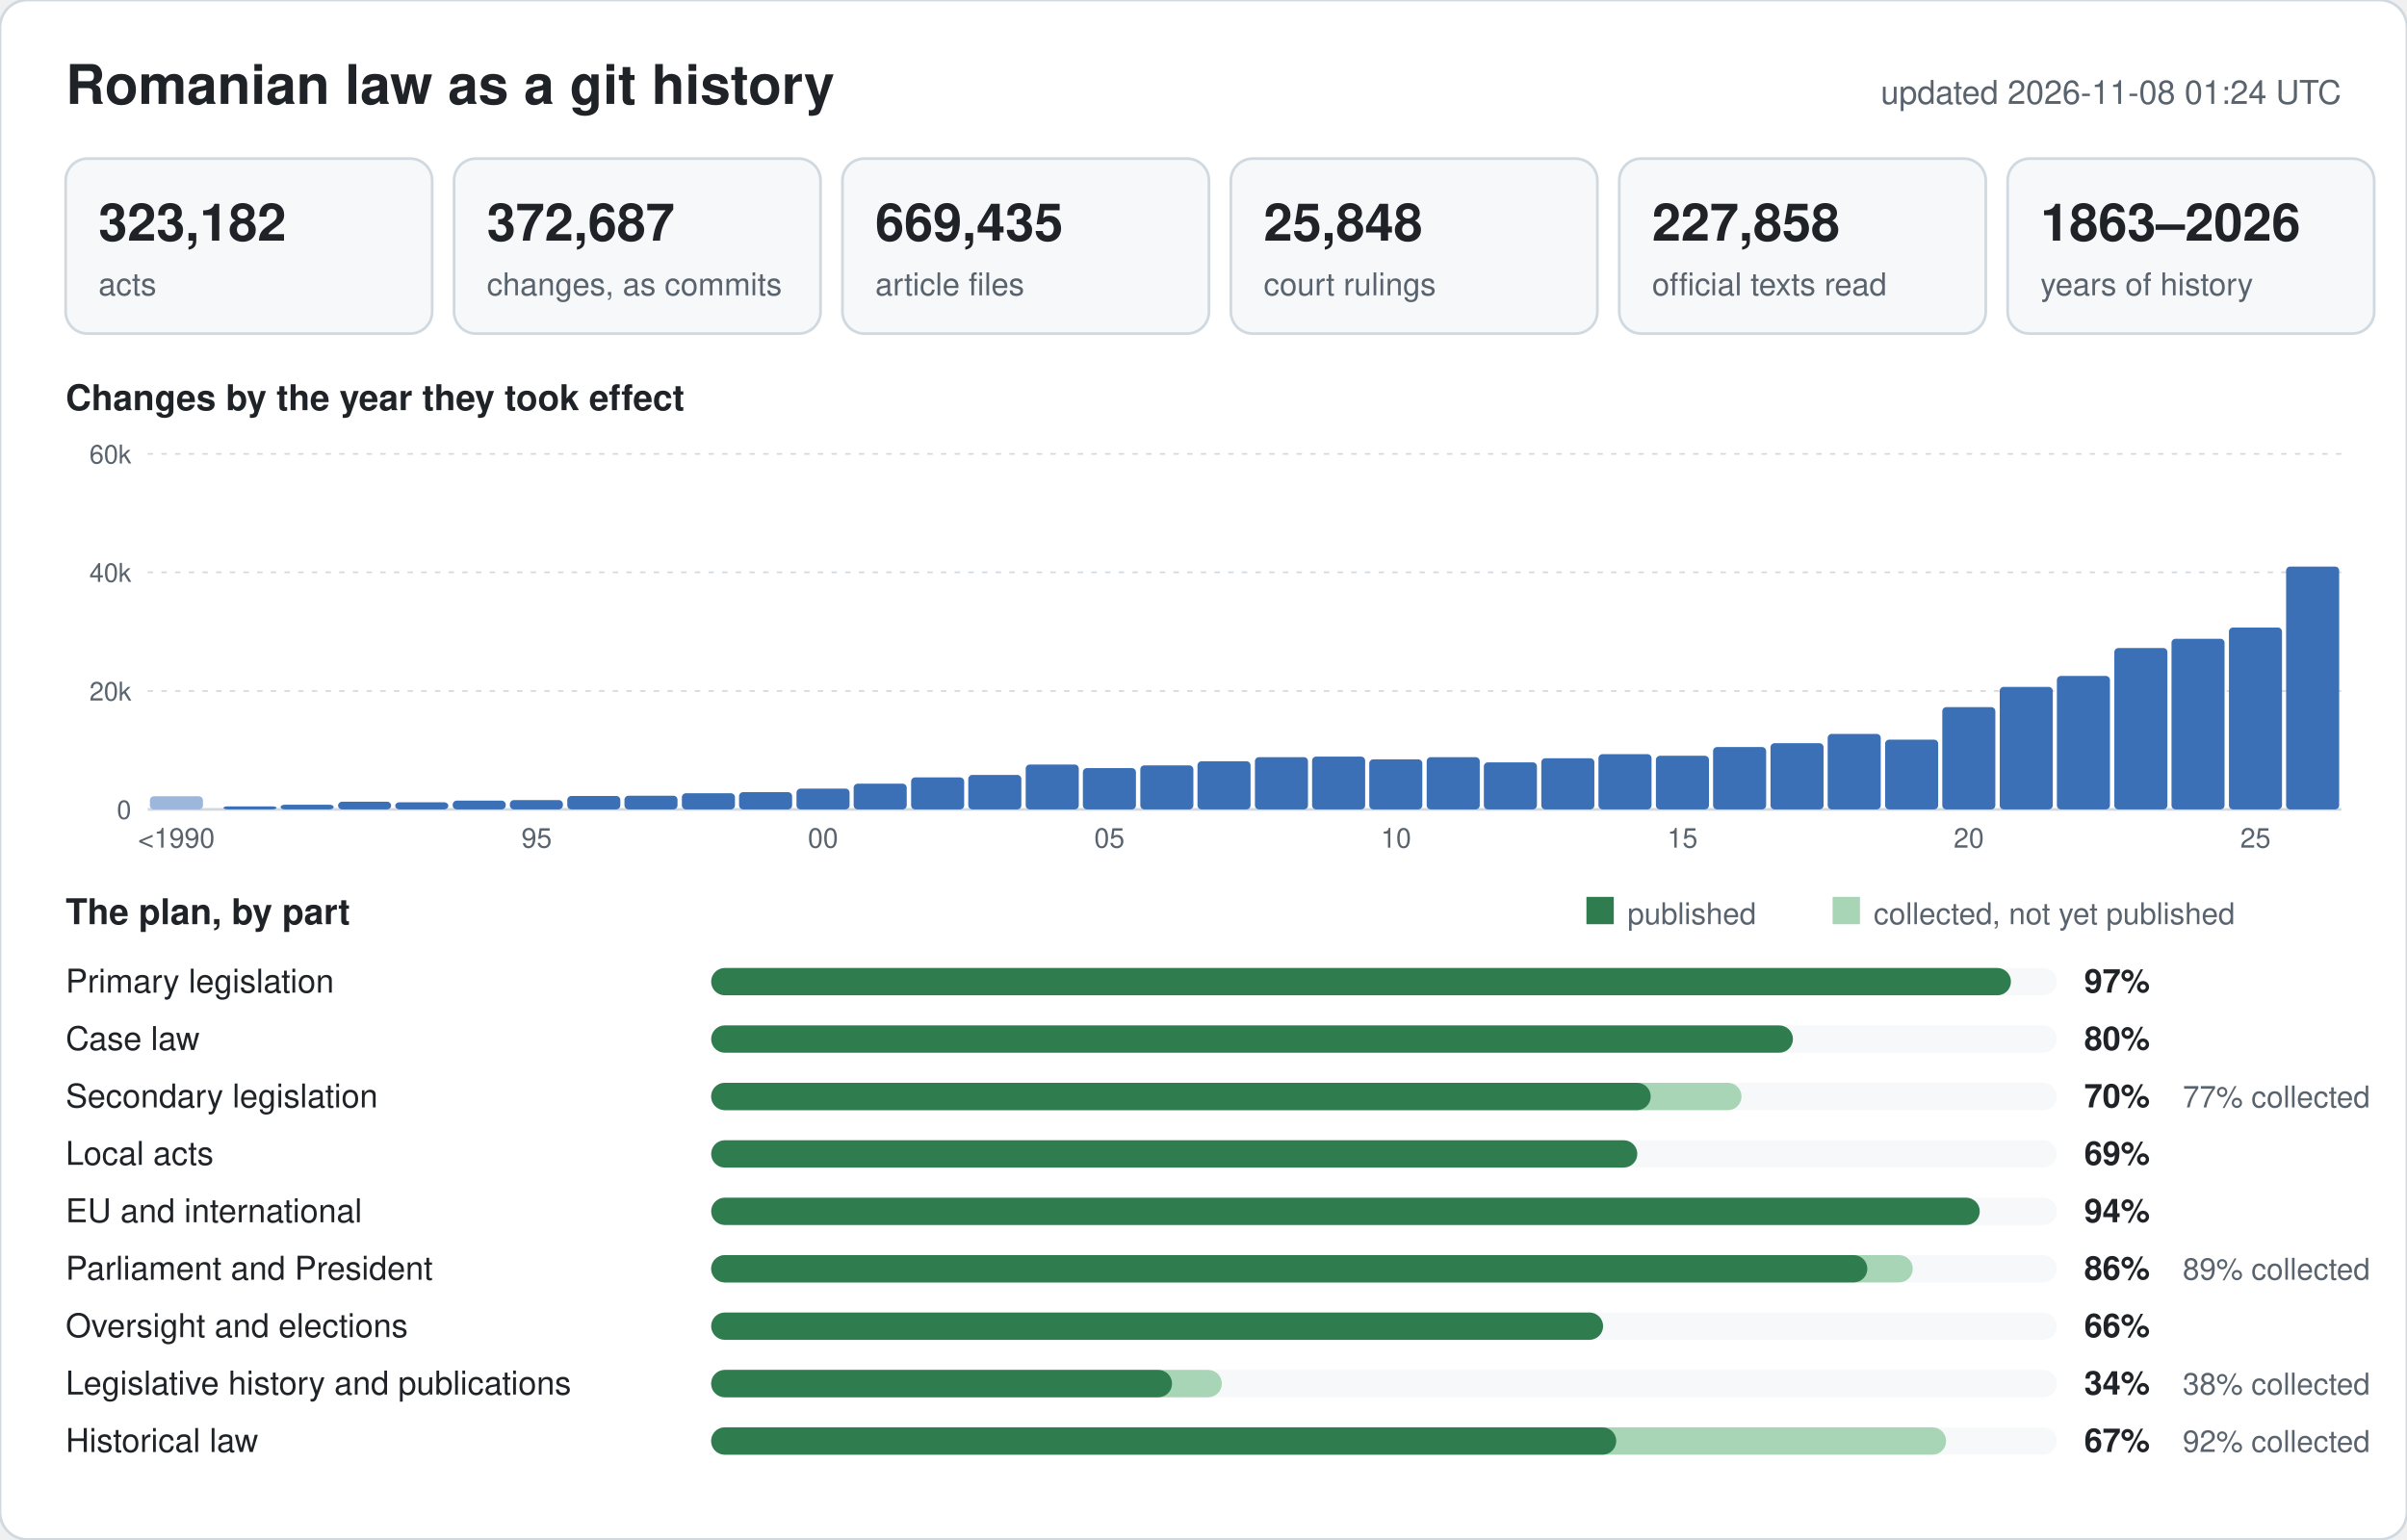
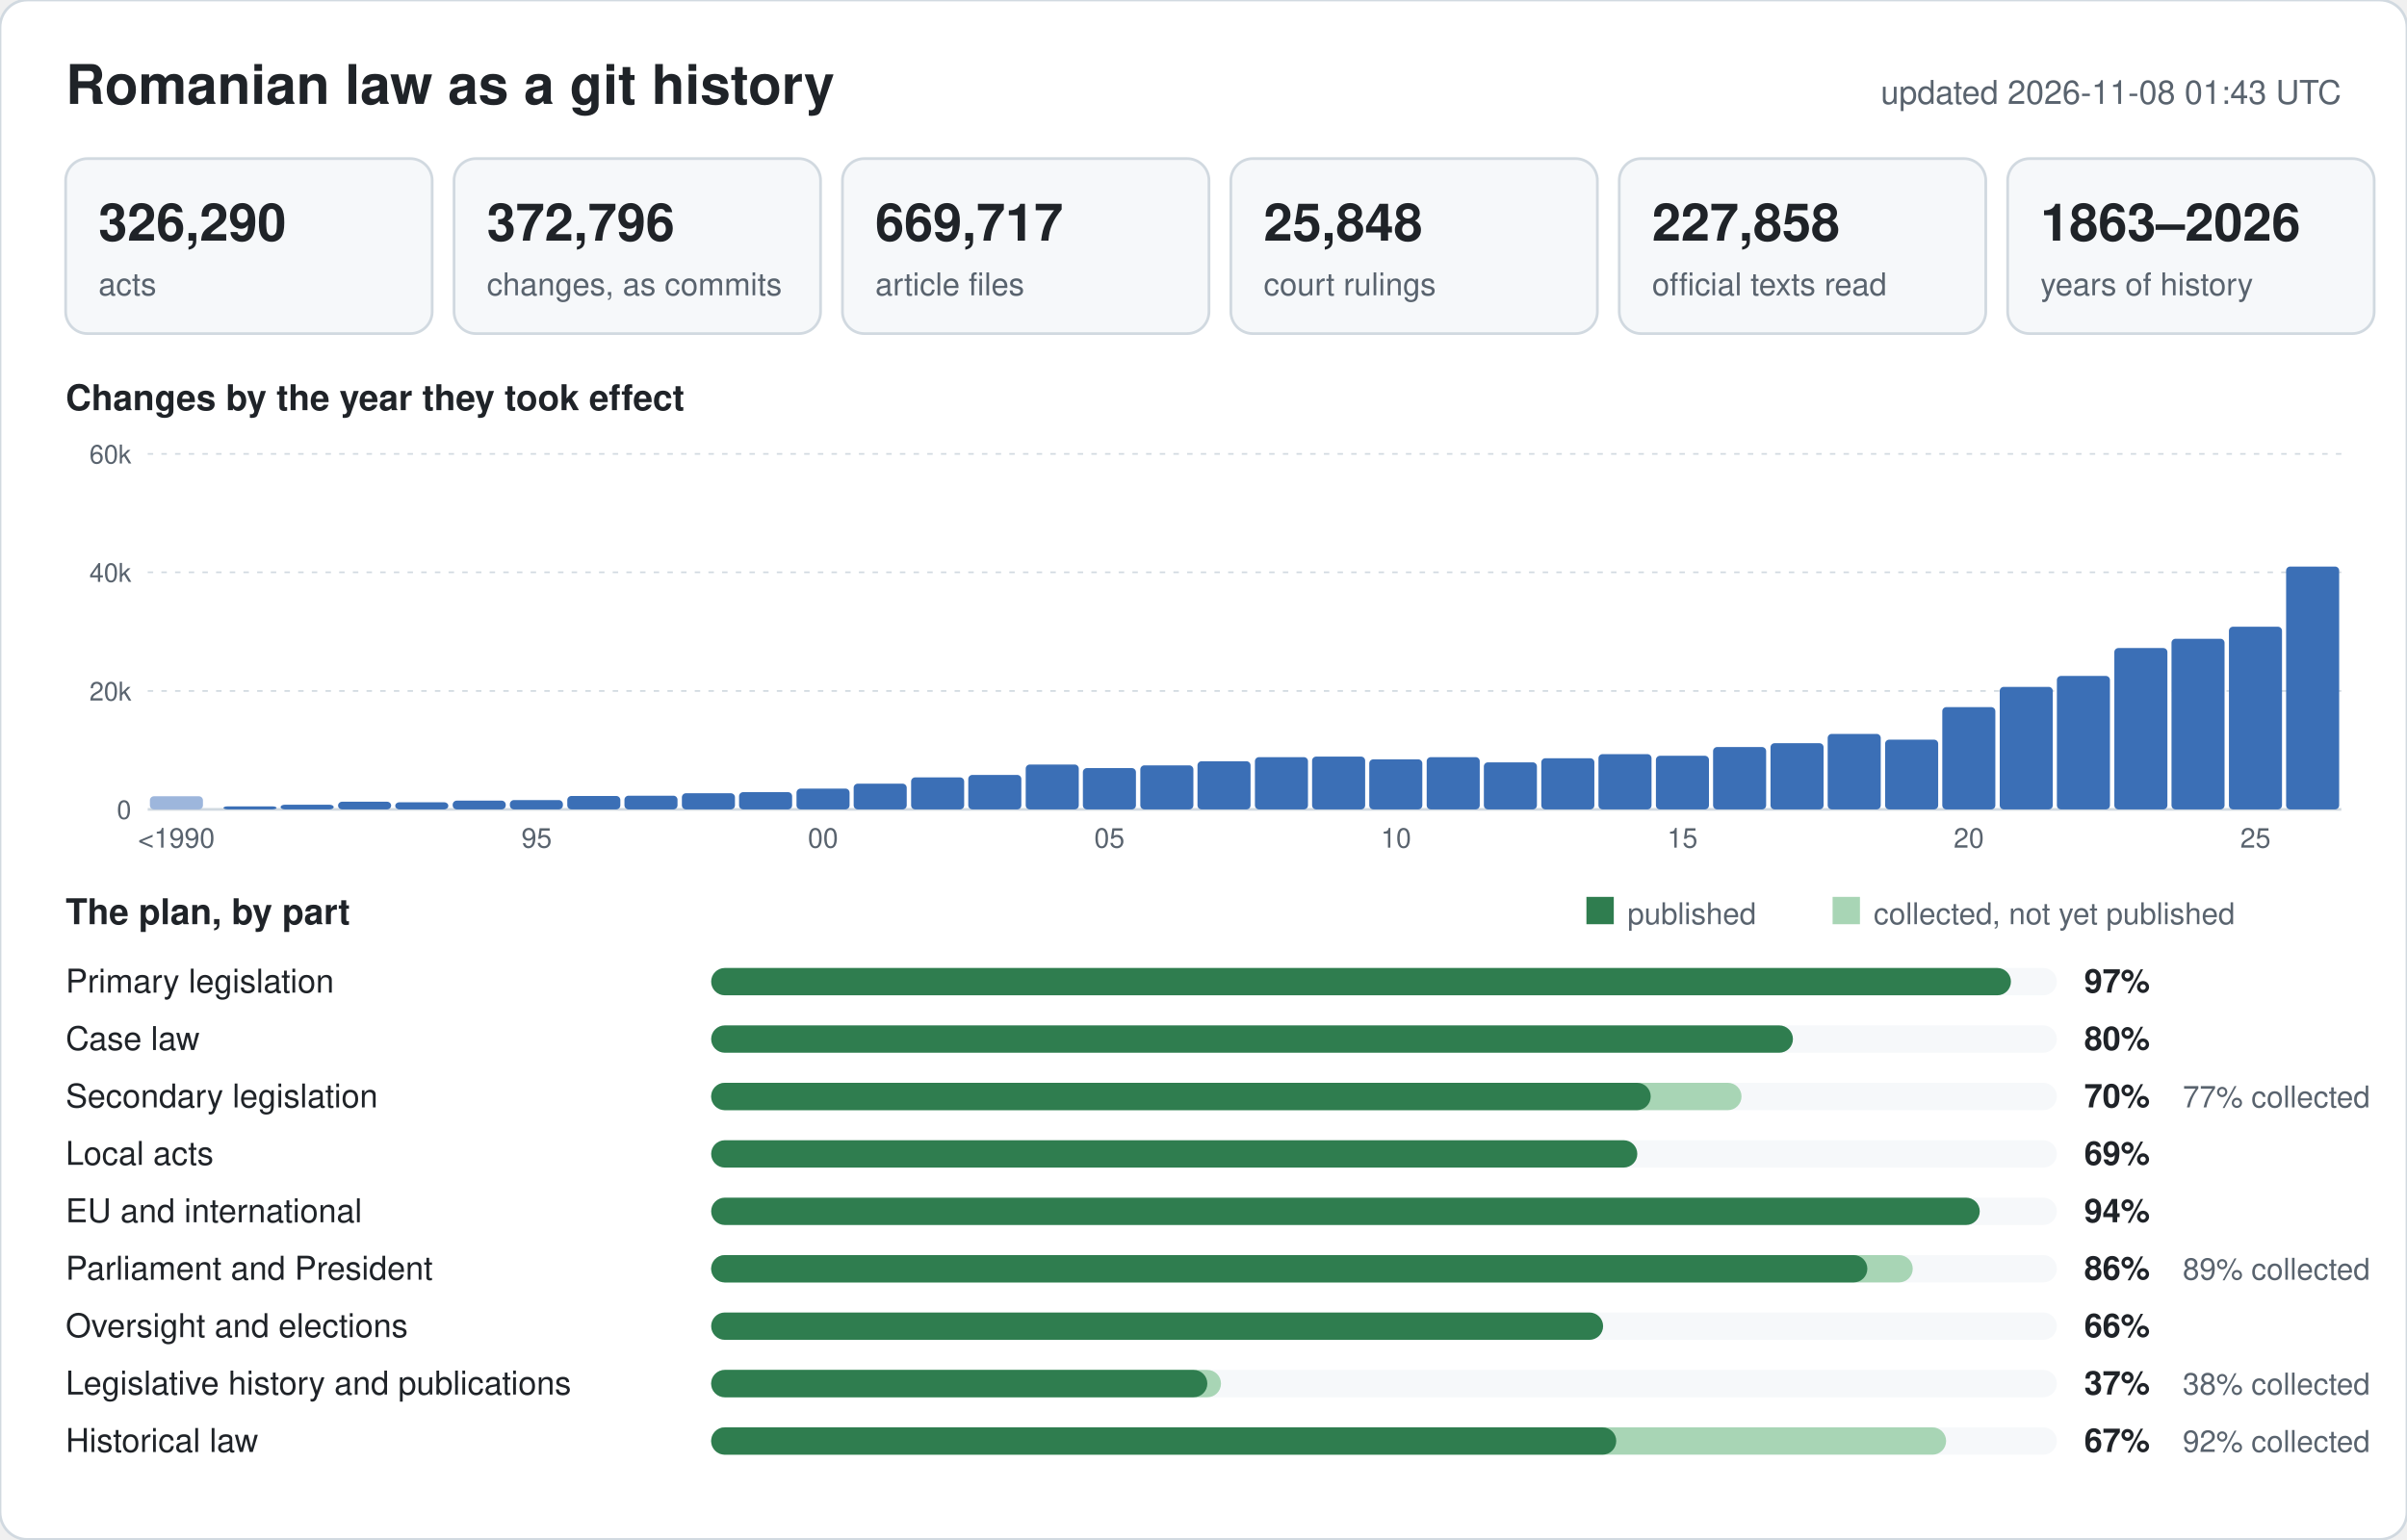
<svg xmlns="http://www.w3.org/2000/svg" width="880" height="563" viewBox="0 0 880 563" font-family="-apple-system,BlinkMacSystemFont,Segoe UI,Helvetica,Arial,sans-serif">
  <rect width="880" height="563" rx="10" fill="#ffffff" stroke="#d1d9e0" />
  <text x="24" y="38" font-size="20" font-weight="600" fill="#1f2328">Romanian law as a git history</text>
-   <text x="856" y="38" font-size="12" text-anchor="end" fill="#59636e">updated 2026-11-08 01:24 UTC</text>
+   <text x="856" y="38" font-size="12" text-anchor="end" fill="#59636e">updated 2026-11-08 01:43 UTC</text>
  <rect x="24" y="58" width="134" height="64" rx="8" fill="#f6f8fa" stroke="#d1d9e0" />
-   <text x="36" y="88" font-size="19" font-weight="600" fill="#1f2328">323,182</text>
+   <text x="36" y="88" font-size="19" font-weight="600" fill="#1f2328">326,290</text>
  <text x="36" y="108" font-size="11.5" fill="#59636e">acts</text>
  <rect x="166" y="58" width="134" height="64" rx="8" fill="#f6f8fa" stroke="#d1d9e0" />
-   <text x="178" y="88" font-size="19" font-weight="600" fill="#1f2328">372,687</text>
+   <text x="178" y="88" font-size="19" font-weight="600" fill="#1f2328">372,796</text>
  <text x="178" y="108" font-size="11.5" fill="#59636e">changes, as commits</text>
  <rect x="308" y="58" width="134" height="64" rx="8" fill="#f6f8fa" stroke="#d1d9e0" />
-   <text x="320" y="88" font-size="19" font-weight="600" fill="#1f2328">669,435</text>
+   <text x="320" y="88" font-size="19" font-weight="600" fill="#1f2328">669,717</text>
  <text x="320" y="108" font-size="11.5" fill="#59636e">article files</text>
  <rect x="450" y="58" width="134" height="64" rx="8" fill="#f6f8fa" stroke="#d1d9e0" />
  <text x="462" y="88" font-size="19" font-weight="600" fill="#1f2328">25,848</text>
  <text x="462" y="108" font-size="11.5" fill="#59636e">court rulings</text>
  <rect x="592" y="58" width="134" height="64" rx="8" fill="#f6f8fa" stroke="#d1d9e0" />
  <text x="604" y="88" font-size="19" font-weight="600" fill="#1f2328">227,858</text>
  <text x="604" y="108" font-size="11.5" fill="#59636e">official texts read</text>
  <rect x="734" y="58" width="134" height="64" rx="8" fill="#f6f8fa" stroke="#d1d9e0" />
  <text x="746" y="88" font-size="19" font-weight="600" fill="#1f2328">1863–2026</text>
  <text x="746" y="108" font-size="11.5" fill="#59636e">years of history</text>
  <text x="24" y="150" font-size="13" font-weight="600" fill="#1f2328">Changes by the year they took effect</text>
  <line x1="54" y1="296.0" x2="856" y2="296.0" stroke="#d1d9e0" stroke-width="1" />
  <text x="48" y="299.5" font-size="9.5" text-anchor="end" fill="#59636e">0</text>
  <line x1="54" y1="252.7" x2="856" y2="252.7" stroke="#d1d9e0" stroke-width="0.6" stroke-dasharray="2 3" />
  <text x="48" y="256.2" font-size="9.5" text-anchor="end" fill="#59636e">20k</text>
  <line x1="54" y1="209.3" x2="856" y2="209.3" stroke="#d1d9e0" stroke-width="0.6" stroke-dasharray="2 3" />
  <text x="48" y="212.8" font-size="9.5" text-anchor="end" fill="#59636e">40k</text>
  <line x1="54" y1="166.0" x2="856" y2="166.0" stroke="#d1d9e0" stroke-width="0.6" stroke-dasharray="2 3" />
  <text x="48" y="169.5" font-size="9.5" text-anchor="end" fill="#59636e">60k</text>
  <rect x="54.8" y="291.2" width="19.4" height="4.8" rx="1.5" fill="#9db6dc" />
  <text x="64.5" y="310" font-size="10" text-anchor="middle" fill="#59636e">&lt;1990</text>
  <rect x="81.7" y="294.9" width="19.4" height="1.1" rx="1.5" fill="#3b6fb6" />
  <rect x="102.6" y="294.3" width="19.4" height="1.7" rx="1.5" fill="#3b6fb6" />
  <rect x="123.6" y="293.2" width="19.4" height="2.8" rx="1.5" fill="#3b6fb6" />
  <rect x="144.5" y="293.4" width="19.4" height="2.6" rx="1.5" fill="#3b6fb6" />
  <rect x="165.5" y="292.8" width="19.4" height="3.2" rx="1.5" fill="#3b6fb6" />
  <rect x="186.4" y="292.6" width="19.4" height="3.4" rx="1.5" fill="#3b6fb6" />
  <text x="196.2" y="310" font-size="10" text-anchor="middle" fill="#59636e">95</text>
  <rect x="207.4" y="291.1" width="19.4" height="4.9" rx="1.5" fill="#3b6fb6" />
  <rect x="228.3" y="291.0" width="19.4" height="5.0" rx="1.5" fill="#3b6fb6" />
  <rect x="249.3" y="290.1" width="19.4" height="5.9" rx="1.5" fill="#3b6fb6" />
  <rect x="270.2" y="289.7" width="19.4" height="6.3" rx="1.5" fill="#3b6fb6" />
  <rect x="291.2" y="288.4" width="19.4" height="7.6" rx="1.5" fill="#3b6fb6" />
  <text x="300.9" y="310" font-size="10" text-anchor="middle" fill="#59636e">00</text>
  <rect x="312.1" y="286.6" width="19.4" height="9.4" rx="1.5" fill="#3b6fb6" />
  <rect x="333.1" y="284.3" width="19.4" height="11.7" rx="1.5" fill="#3b6fb6" />
  <rect x="354.0" y="283.4" width="19.4" height="12.6" rx="1.5" fill="#3b6fb6" />
  <rect x="375.0" y="279.6" width="19.4" height="16.4" rx="1.5" fill="#3b6fb6" />
  <rect x="395.9" y="280.9" width="19.4" height="15.1" rx="1.5" fill="#3b6fb6" />
  <text x="405.6" y="310" font-size="10" text-anchor="middle" fill="#59636e">05</text>
  <rect x="416.9" y="279.9" width="19.4" height="16.1" rx="1.5" fill="#3b6fb6" />
  <rect x="437.8" y="278.4" width="19.4" height="17.6" rx="1.5" fill="#3b6fb6" />
  <rect x="458.8" y="276.9" width="19.4" height="19.1" rx="1.5" fill="#3b6fb6" />
  <rect x="479.7" y="276.7" width="19.4" height="19.3" rx="1.5" fill="#3b6fb6" />
  <rect x="500.6" y="277.7" width="19.4" height="18.3" rx="1.5" fill="#3b6fb6" />
  <text x="510.4" y="310" font-size="10" text-anchor="middle" fill="#59636e">10</text>
  <rect x="521.6" y="276.9" width="19.4" height="19.1" rx="1.5" fill="#3b6fb6" />
  <rect x="542.5" y="278.8" width="19.4" height="17.2" rx="1.5" fill="#3b6fb6" />
  <rect x="563.5" y="277.3" width="19.4" height="18.7" rx="1.5" fill="#3b6fb6" />
  <rect x="584.4" y="275.8" width="19.4" height="20.2" rx="1.5" fill="#3b6fb6" />
  <rect x="605.4" y="276.4" width="19.4" height="19.6" rx="1.5" fill="#3b6fb6" />
  <text x="615.1" y="310" font-size="10" text-anchor="middle" fill="#59636e">15</text>
  <rect x="626.3" y="273.2" width="19.4" height="22.8" rx="1.5" fill="#3b6fb6" />
  <rect x="647.3" y="271.8" width="19.4" height="24.2" rx="1.5" fill="#3b6fb6" />
  <rect x="668.2" y="268.4" width="19.4" height="27.6" rx="1.5" fill="#3b6fb6" />
  <rect x="689.2" y="270.5" width="19.4" height="25.5" rx="1.5" fill="#3b6fb6" />
  <rect x="710.1" y="258.6" width="19.4" height="37.4" rx="1.5" fill="#3b6fb6" />
  <text x="719.8" y="310" font-size="10" text-anchor="middle" fill="#59636e">20</text>
  <rect x="731.1" y="251.2" width="19.4" height="44.8" rx="1.5" fill="#3b6fb6" />
  <rect x="752.0" y="247.2" width="19.4" height="48.8" rx="1.5" fill="#3b6fb6" />
  <rect x="773.0" y="237.0" width="19.4" height="59.0" rx="1.5" fill="#3b6fb6" />
  <rect x="793.9" y="233.6" width="19.4" height="62.4" rx="1.5" fill="#3b6fb6" />
-   <rect x="814.9" y="229.5" width="19.4" height="66.5" rx="1.5" fill="#3b6fb6" />
+   <rect x="814.9" y="229.2" width="19.4" height="66.8" rx="1.5" fill="#3b6fb6" />
  <text x="824.6" y="310" font-size="10" text-anchor="middle" fill="#59636e">25</text>
  <rect x="835.8" y="207.2" width="19.4" height="88.8" rx="1.5" fill="#3b6fb6" />
  <text x="24" y="338" font-size="13" font-weight="600" fill="#1f2328">The plan, by part</text>
  <rect x="580" y="328" width="10" height="10" fill="#2f7d4f" />
  <text x="595" y="338" font-size="11" fill="#59636e">published</text>
  <rect x="670" y="328" width="10" height="10" fill="#a8d5b5" />
  <text x="685" y="338" font-size="11" fill="#59636e">collected, not yet published</text>
  <text x="24" y="363" font-size="12" fill="#1f2328">Primary legislation</text>
  <rect x="260" y="354" width="492" height="10" rx="5" fill="#f6f8fa" />
  <rect x="260" y="354" width="475.2" height="10" rx="5" fill="#2f7d4f" />
  <text x="762" y="363" font-size="12" font-weight="600" fill="#1f2328">97%</text>
  <text x="24" y="384" font-size="12" fill="#1f2328">Case law</text>
  <rect x="260" y="375" width="492" height="10" rx="5" fill="#f6f8fa" />
  <rect x="260" y="375" width="395.5" height="10" rx="5" fill="#2f7d4f" />
  <text x="762" y="384" font-size="12" font-weight="600" fill="#1f2328">80%</text>
  <text x="24" y="405" font-size="12" fill="#1f2328">Secondary legislation</text>
  <rect x="260" y="396" width="492" height="10" rx="5" fill="#f6f8fa" />
  <rect x="260" y="396" width="376.7" height="10" rx="5" fill="#a8d5b5" />
  <rect x="260" y="396" width="343.5" height="10" rx="5" fill="#2f7d4f" />
  <text x="762" y="405" font-size="12" font-weight="600" fill="#1f2328">70%</text>
  <text x="798" y="405" font-size="11" fill="#59636e">77% collected</text>
  <text x="24" y="426" font-size="12" fill="#1f2328">Local acts</text>
  <rect x="260" y="417" width="492" height="10" rx="5" fill="#f6f8fa" />
  <rect x="260" y="417" width="338.6" height="10" rx="5" fill="#2f7d4f" />
  <text x="762" y="426" font-size="12" font-weight="600" fill="#1f2328">69%</text>
  <text x="24" y="447" font-size="12" fill="#1f2328">EU and international</text>
  <rect x="260" y="438" width="492" height="10" rx="5" fill="#f6f8fa" />
  <rect x="260" y="438" width="463.8" height="10" rx="5" fill="#2f7d4f" />
  <text x="762" y="447" font-size="12" font-weight="600" fill="#1f2328">94%</text>
  <text x="24" y="468" font-size="12" fill="#1f2328">Parliament and President</text>
  <rect x="260" y="459" width="492" height="10" rx="5" fill="#f6f8fa" />
  <rect x="260" y="459" width="439.3" height="10" rx="5" fill="#a8d5b5" />
  <rect x="260" y="459" width="422.7" height="10" rx="5" fill="#2f7d4f" />
  <text x="762" y="468" font-size="12" font-weight="600" fill="#1f2328">86%</text>
  <text x="798" y="468" font-size="11" fill="#59636e">89% collected</text>
  <text x="24" y="489" font-size="12" fill="#1f2328">Oversight and elections</text>
  <rect x="260" y="480" width="492" height="10" rx="5" fill="#f6f8fa" />
  <rect x="260" y="480" width="326.1" height="10" rx="5" fill="#2f7d4f" />
  <text x="762" y="489" font-size="12" font-weight="600" fill="#1f2328">66%</text>
  <text x="24" y="510" font-size="12" fill="#1f2328">Legislative history and publications</text>
  <rect x="260" y="501" width="492" height="10" rx="5" fill="#f6f8fa" />
-   <rect x="260" y="501" width="186.7" height="10" rx="5" fill="#a8d5b5" />
-   <rect x="260" y="501" width="168.5" height="10" rx="5" fill="#2f7d4f" />
-   <text x="762" y="510" font-size="12" font-weight="600" fill="#1f2328">34%</text>
+   <rect x="260" y="501" width="186.4" height="10" rx="5" fill="#a8d5b5" />
+   <rect x="260" y="501" width="181.4" height="10" rx="5" fill="#2f7d4f" />
+   <text x="762" y="510" font-size="12" font-weight="600" fill="#1f2328">37%</text>
  <text x="798" y="510" font-size="11" fill="#59636e">38% collected</text>
  <text x="24" y="531" font-size="12" fill="#1f2328">Historical law</text>
  <rect x="260" y="522" width="492" height="10" rx="5" fill="#f6f8fa" />
  <rect x="260" y="522" width="451.5" height="10" rx="5" fill="#a8d5b5" />
  <rect x="260" y="522" width="330.9" height="10" rx="5" fill="#2f7d4f" />
  <text x="762" y="531" font-size="12" font-weight="600" fill="#1f2328">67%</text>
  <text x="798" y="531" font-size="11" fill="#59636e">92% collected</text>
</svg>
